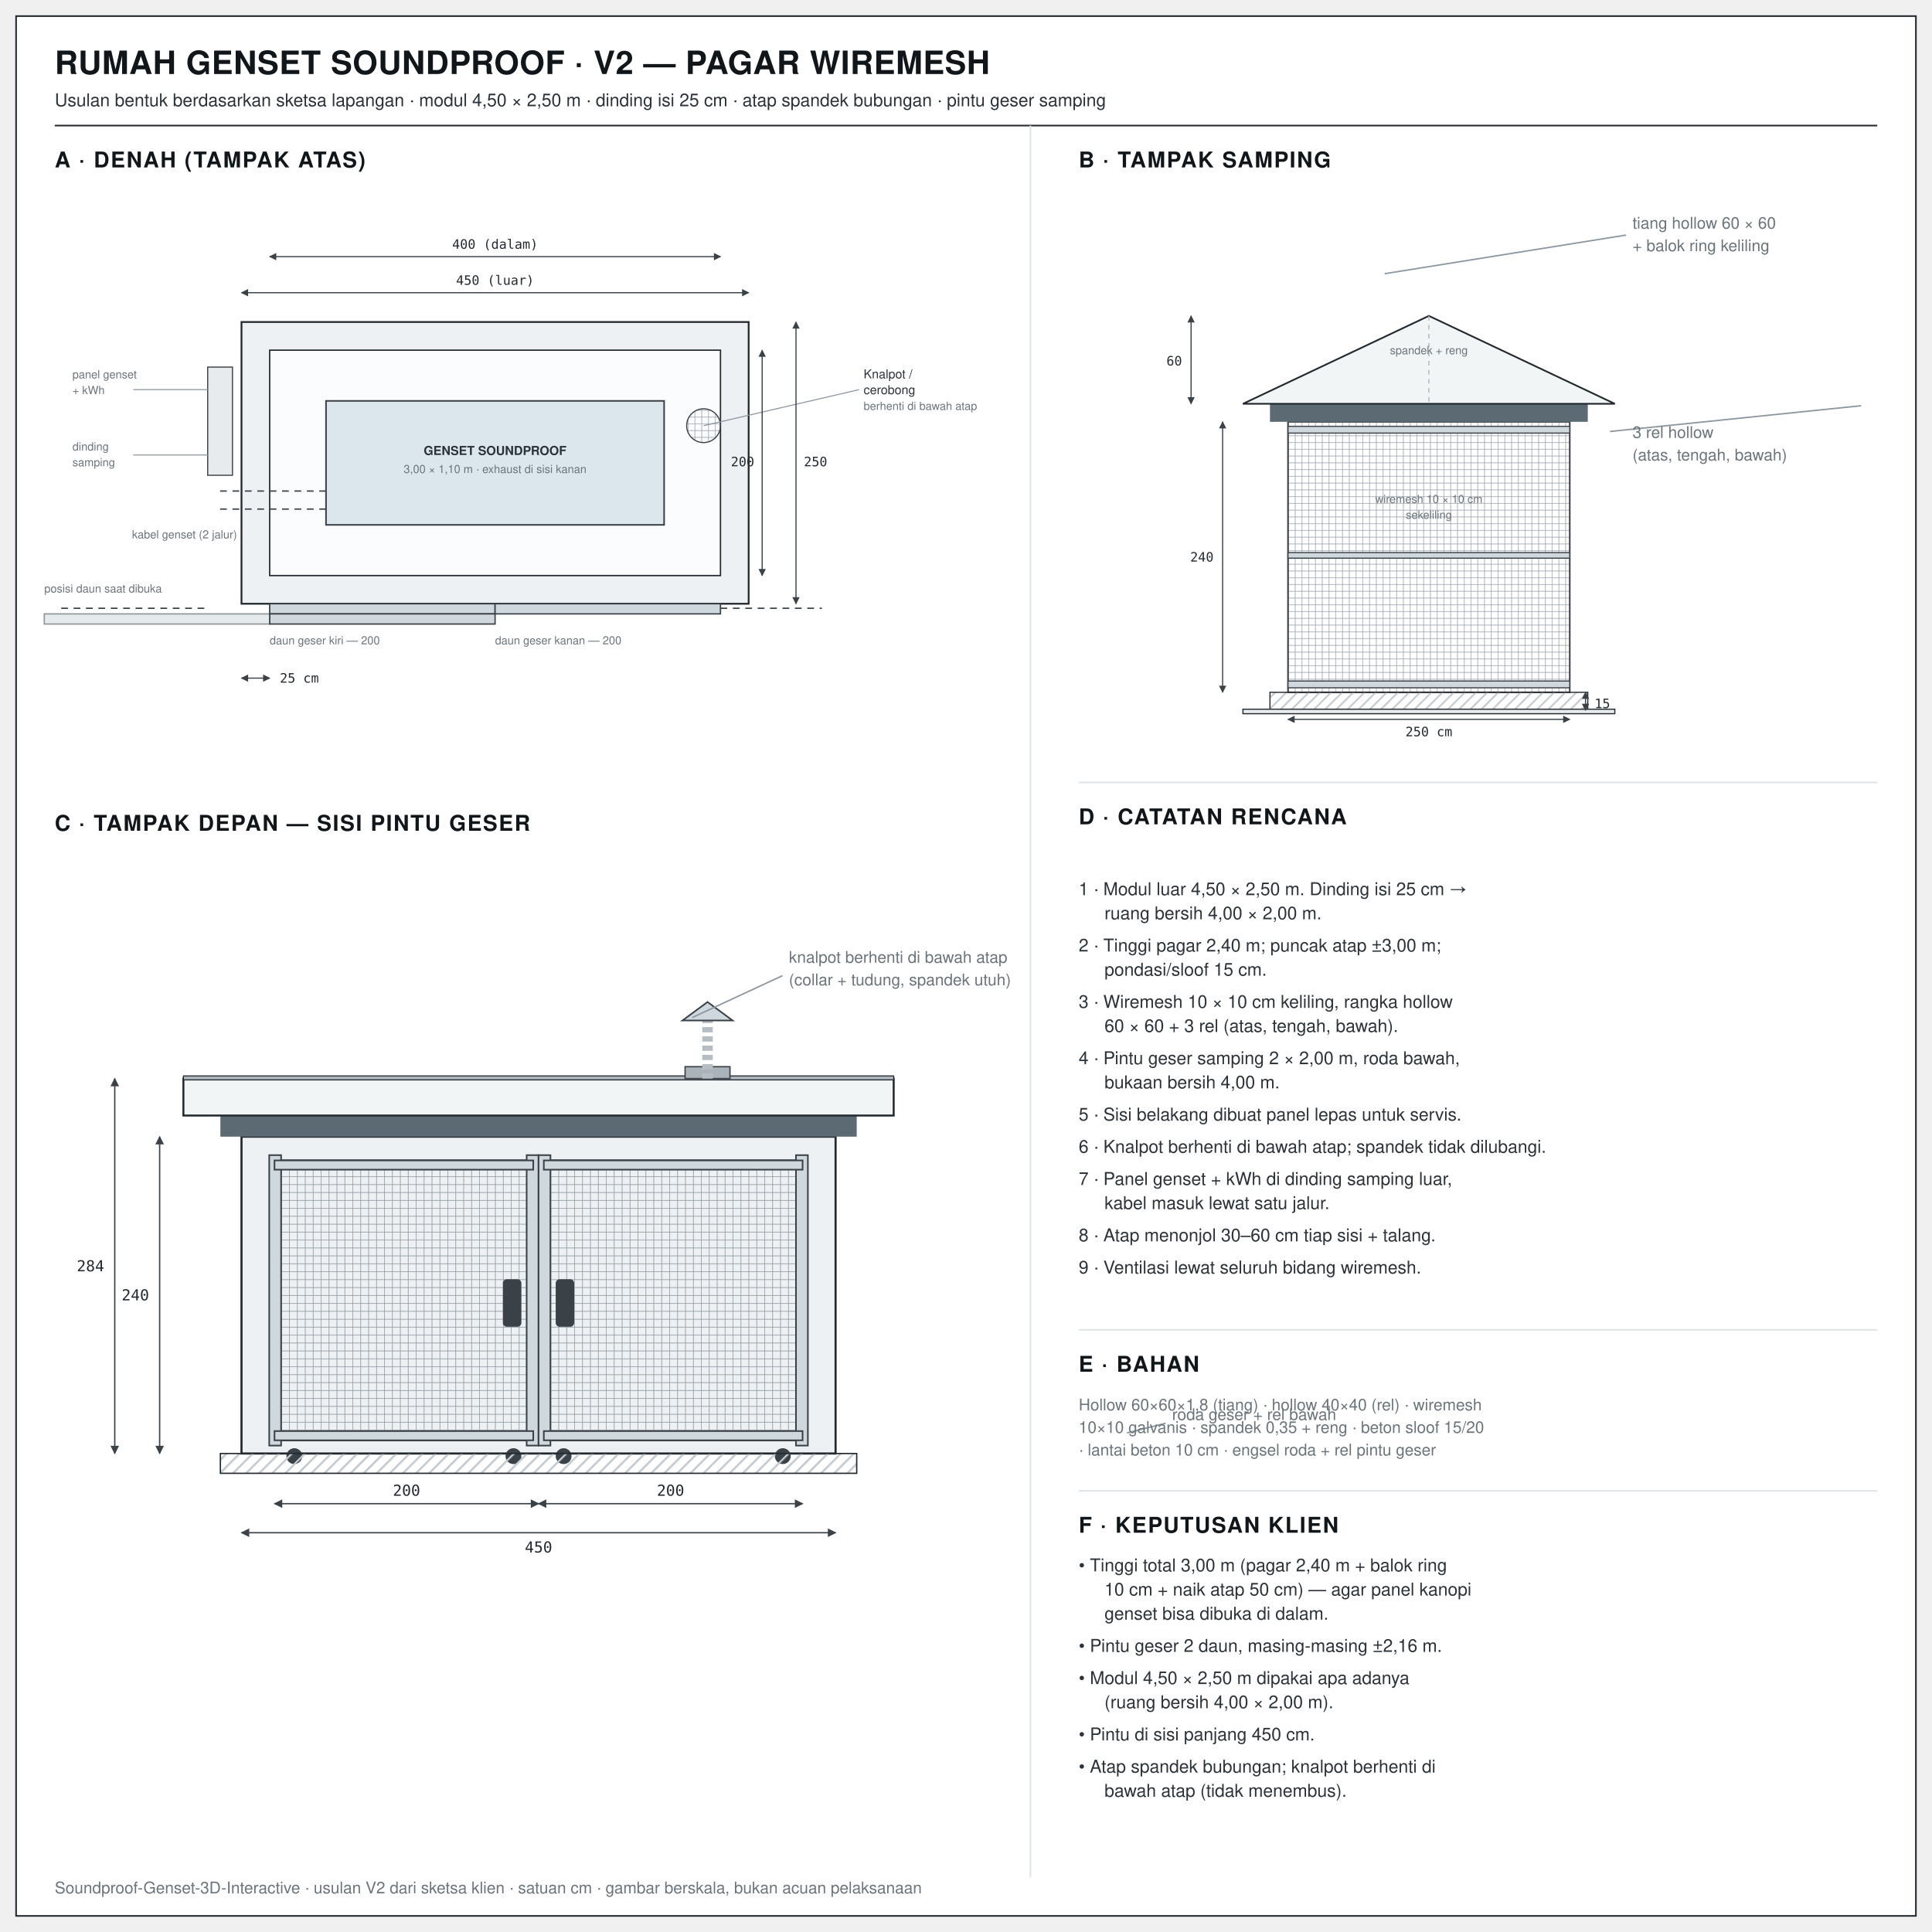
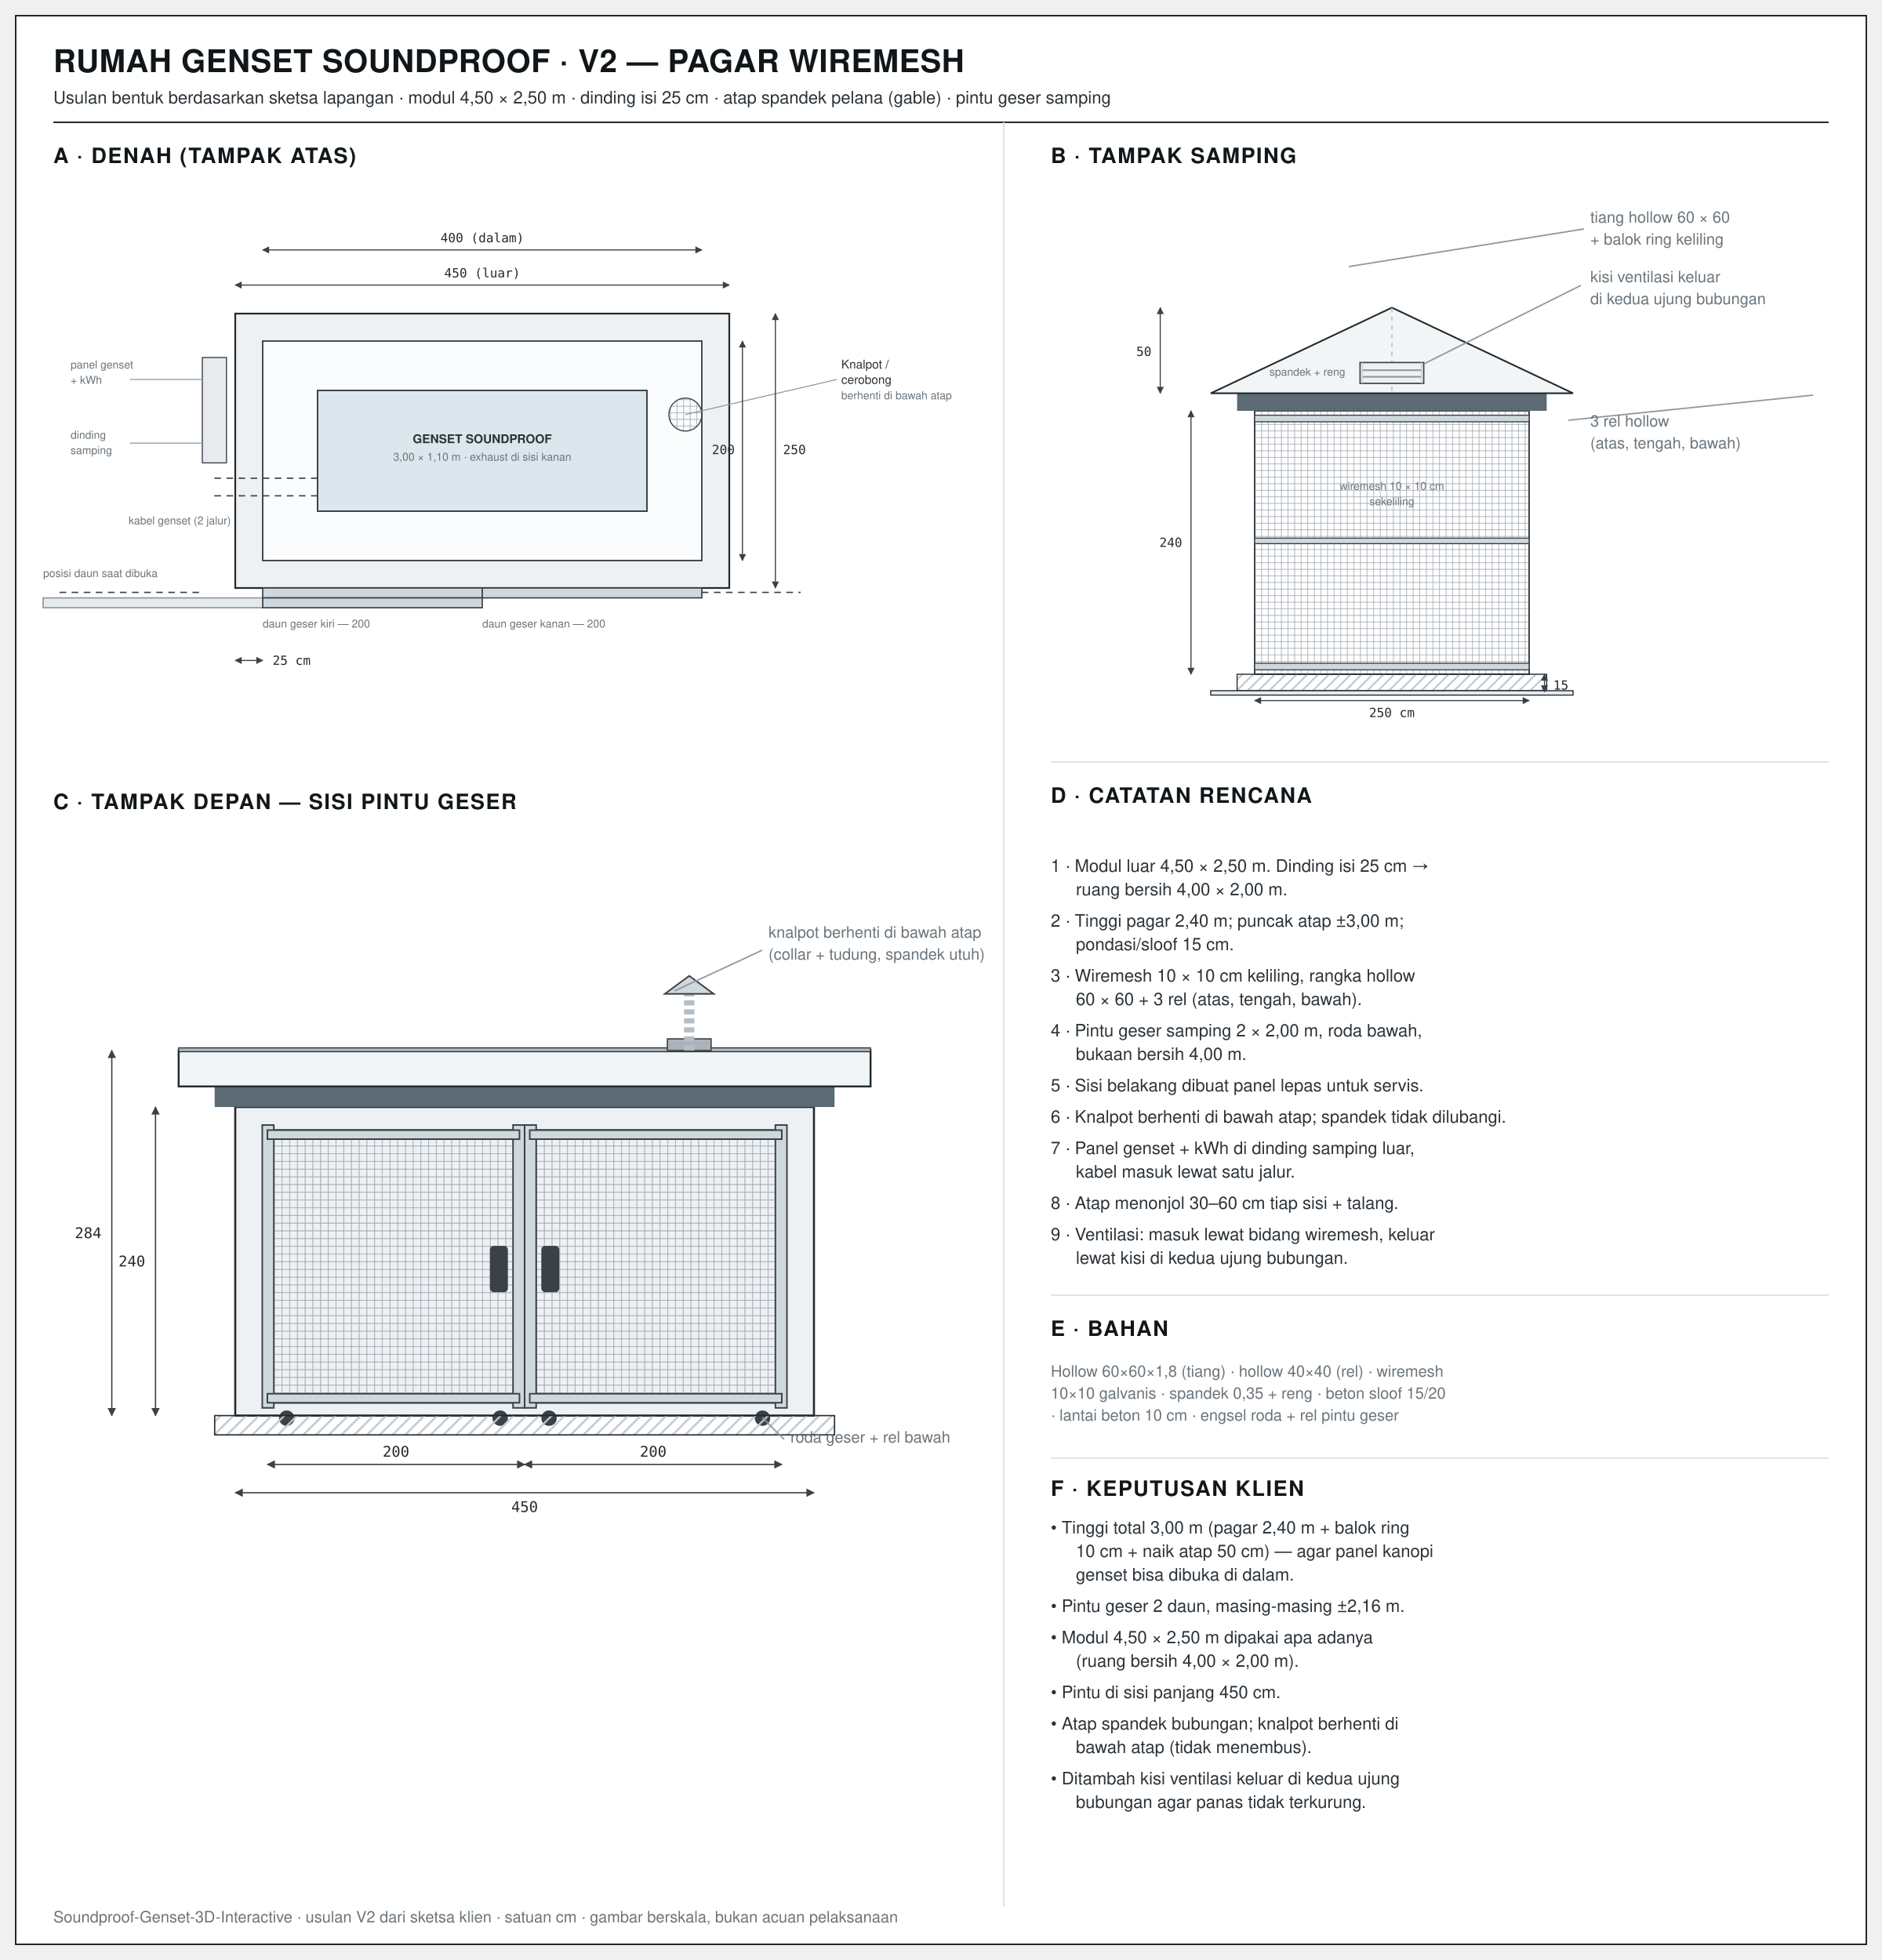
- <svg xmlns="http://www.w3.org/2000/svg" viewBox="0 0 1200 1200" width="1200" height="1200" font-family="'IBM Plex Sans',Helvetica,Arial,sans-serif">
+ <svg xmlns="http://www.w3.org/2000/svg" viewBox="0 0 1200 1250" width="1200" height="1250" font-family="'IBM Plex Sans',Helvetica,Arial,sans-serif">
  <defs>
    <marker id="ar" viewBox="0 0 10 10" refX="9" refY="5" markerWidth="6.5" markerHeight="6.5" orient="auto-start-reverse">
      <path d="M0 0 L10 5 L0 10 z" fill="#3a4147" />
    </marker>
    <marker id="arr" viewBox="0 0 10 10" refX="1" refY="5" markerWidth="6.5" markerHeight="6.5" orient="auto-start-reverse">
      <path d="M0 0 L10 5 L0 10 z" fill="#3a4147" />
    </marker>
    <pattern id="mesh" width="6" height="6" patternUnits="userSpaceOnUse">
      <path d="M0 0 H6 M0 0 V6" stroke="#8d97a0" stroke-width="0.9" fill="none" />
    </pattern>
    <pattern id="hatch" width="7" height="7" patternUnits="userSpaceOnUse" patternTransform="rotate(45)">
      <line x1="0" y1="0" x2="0" y2="7" stroke="#b9c1c7" stroke-width="3" />
    </pattern>
    <style>
      .frame{fill:#fff;stroke:#232a2f;stroke-width:1}
      .wall{fill:#eef1f3;stroke:#232a2f;stroke-width:1.6}
      .inner{fill:#fafcfd;stroke:#232a2f;stroke-width:1.2}
      .ring{fill:#5b6a73}
      .genset{fill:#dbe7ed;stroke:#3a4147;stroke-width:1.4}
      .roof{fill:#f2f5f6;stroke:#232a2f;stroke-width:1.5}
      .leaf{fill:#cfd8dd;stroke:#3a4147;stroke-width:1.2}
      .dash{fill:none;stroke:#3a4147;stroke-width:1.2;stroke-dasharray:6 5}
      .dim{stroke:#3a4147;stroke-width:1;marker-start:url(#ar);marker-end:url(#ar)}
      .dimv{stroke:#3a4147;stroke-width:1;marker-start:url(#ar);marker-end:url(#ar)}
      .dimt{font-size:11.5px;fill:#232a2f;font-family:'IBM Plex Mono',monospace}
      .h1{font-size:20px;font-weight:700;fill:#101619;letter-spacing:.3px}
      .h2{font-size:13.5px;font-weight:700;fill:#101619;letter-spacing:.8px}
      .lbl{font-size:11px;fill:#2b3339}
      .lblb{font-size:11px;font-weight:700;fill:#2b3339}
      .note{font-size:10px;fill:#6a747b}
      .acc{stroke:#c2201a;stroke-width:1.4;fill:none}
      .wheel{fill:#3a4147}
      .lead{stroke:#8d97a0;stroke-width:.9;fill:none}
    </style>
  </defs>
-   <rect class="frame" x="10" y="10" width="1180" height="1180" />
+   <rect class="frame" x="10" y="10" width="1180" height="1230" />
  <text class="h1" x="34" y="46">RUMAH GENSET SOUNDPROOF · V2 — PAGAR WIREMESH</text>
-   <text class="lbl" x="34" y="66">Usulan bentuk berdasarkan sketsa lapangan · modul 4,50 × 2,50 m · dinding isi 25 cm · atap spandek bubungan · pintu geser samping</text>
+   <text class="lbl" x="34" y="66">Usulan bentuk berdasarkan sketsa lapangan · modul 4,50 × 2,50 m · dinding isi 25 cm · atap spandek pelana (gable) · pintu geser samping</text>
  <line x1="34" y1="78" x2="1166" y2="78" stroke="#232a2f" />
-   <line x1="640" y1="78" x2="640" y2="1166" stroke="#dfe4e7" />
+   <line x1="640" y1="78" x2="640" y2="1216" stroke="#dfe4e7" />
  <text class="h2" x="34" y="104">A · DENAH (TAMPAK ATAS)</text>
  <g transform="translate(150,200) scale(0.70)">
    <rect x="0" y="0" width="450" height="250" class="wall" />
    <rect x="25" y="25" width="400" height="200" class="inner" />
    <rect x="75" y="70" width="300" height="110" class="genset" />
    <text class="lblb" x="225" y="118" text-anchor="middle">GENSET SOUNDPROOF</text>
    <text class="note" x="225" y="134" text-anchor="middle">3,00 × 1,10 m · exhaust di sisi kanan</text>
    <circle cx="410" cy="92" r="15" fill="url(#mesh)" stroke="#3a4147" />
    <line x1="410" y1="92" x2="548" y2="60" class="lead" />
    <text class="lbl" x="552" y="50">Knalpot /</text>
    <text class="lbl" x="552" y="64">cerobong</text>
    <text class="note" x="552" y="78">berhenti di bawah atap</text>
    <rect x="25" y="250" width="200" height="9" class="leaf" />
    <rect x="225" y="250" width="200" height="9" class="leaf" />
    <rect x="25" y="259" width="200" height="9" class="leaf" />
    <rect x="-175" y="259" width="200" height="9" class="leaf" opacity="0.55" />
    <path class="dash" d="M-160 254 L-30 254" />
    <path class="dash" d="M425 254 L515 254" />
    <text class="note" x="25" y="286">daun geser kiri — 200</text>
    <text class="note" x="225" y="286">daun geser kanan — 200</text>
    <text class="note" x="-175" y="240">posisi daun saat dibuka</text>
    <rect x="-30" y="40" width="22" height="96" fill="#e7ebee" stroke="#3a4147" />
    <line x1="-30" y1="60" x2="-96" y2="60" class="lead" />
    <text class="note" x="-150" y="50">panel genset</text>
    <text class="note" x="-150" y="64">+ kWh</text>
    <line x1="-30" y1="118" x2="-96" y2="118" class="lead" />
    <text class="note" x="-150" y="114">dinding</text>
    <text class="note" x="-150" y="128">samping</text>
    <path class="dash" d="M75 150 L-24 150" />
    <path class="dash" d="M75 166 L-24 166" />
    <text class="note" x="-4" y="192" text-anchor="end">kabel genset (2 jalur)</text>
    <path class="dim" d="M0 -26 L450 -26" />
    <text class="dimt" x="225" y="-33" text-anchor="middle">450 (luar)</text>
    <path class="dim" d="M25 -58 L425 -58" />
    <text class="dimt" x="225" y="-65" text-anchor="middle">400 (dalam)</text>
    <path class="dimv" d="M492 0 L492 250" />
    <text class="dimt" x="499" y="128">250</text>
    <path class="dimv" d="M462 25 L462 225" />
    <text class="dimt" x="455" y="128" text-anchor="end">200</text>
    <path class="dim" d="M0 316 L25 316" />
    <text class="dimt" x="34" y="320">25 cm</text>
  </g>
  <text class="h2" x="670" y="104">B · TAMPAK SAMPING</text>
  <g transform="translate(800,262) scale(0.70)">
    <rect x="0" y="0" width="250" height="240" fill="url(#mesh)" stroke="#3a4147" stroke-width="1.4" />
    <rect x="0" y="4" width="250" height="6" fill="#cfd8dd" stroke="#3a4147" />
    <rect x="0" y="116" width="250" height="5" fill="#cfd8dd" stroke="#3a4147" />
    <rect x="0" y="230" width="250" height="6" fill="#cfd8dd" stroke="#3a4147" />
    <text class="note" x="125" y="72" text-anchor="middle">wiremesh 10 × 10 cm</text>
    <text class="note" x="125" y="86" text-anchor="middle">sekeliling</text>
    <rect x="-16" y="-16" width="282" height="16" class="ring" />
    <path class="roof" d="M-40 -16 L125 -94 L290 -16 Z" />
    <line x1="125" y1="-94" x2="125" y2="-16" stroke="#aeb7bd" stroke-width="1" stroke-dasharray="4 4" />
-     <text class="note" x="125" y="-60" text-anchor="middle">spandek + reng</text>
+     <text class="note" x="48" y="-32" text-anchor="middle">spandek + reng</text>
+     <rect x="96" y="-44" width="58" height="19" fill="#eef1f3" stroke="#3a4147" stroke-width="1.2" />
+     <line x1="98" y1="-37" x2="152" y2="-37" stroke="#8d97a0" stroke-width="1.5" />
+     <line x1="98" y1="-31" x2="152" y2="-31" stroke="#8d97a0" stroke-width="1.5" />
+     <line x1="98" y1="-44" x2="98" y2="-25" stroke="#c8ced2" stroke-width="1" />
+     <line x1="152" y1="-44" x2="152" y2="-25" stroke="#c8ced2" stroke-width="1" />
    <rect x="-16" y="240" width="282" height="15" fill="url(#hatch)" stroke="#232a2f" />
    <rect x="-40" y="255" width="330" height="4" fill="#e7ebee" stroke="#232a2f" />
    <path class="dimv" d="M-58 0 L-58 240" />
    <text class="dimt" x="-66" y="124" text-anchor="end">240</text>
    <path class="dimv" d="M-86 -16 L-86 -94" />
-     <text class="dimt" x="-94" y="-50" text-anchor="end">60</text>
+     <text class="dimt" x="-94" y="-50" text-anchor="end">50</text>
    <path class="dim" d="M0 264 L250 264" />
    <text class="dimt" x="125" y="279" text-anchor="middle">250 cm</text>
    <path class="dimv" d="M264 240 L264 256" />
    <text class="dimt" x="272" y="254">15</text>
  </g>
  <line x1="860" y1="170" x2="1010" y2="146" class="lead" />
  <text class="note" x="1014" y="142">tiang hollow 60 × 60</text>
  <text class="note" x="1014" y="156">+ balok ring keliling</text>
+   <line x1="908" y1="232" x2="1008" y2="182" class="lead" />
+   <text class="note" x="1014" y="180">kisi ventilasi keluar</text>
+   <text class="note" x="1014" y="194">di kedua ujung bubungan</text>
  <line x1="1156" y1="252" x2="1000" y2="268" class="lead" />
  <text class="note" x="1014" y="272">3 rel hollow</text>
  <text class="note" x="1014" y="286">(atas, tengah, bawah)</text>
  <line x1="670" y1="486" x2="1166" y2="486" stroke="#dfe4e7" />
  <text class="h2" x="670" y="512">D · CATATAN RENCANA</text>
  <g class="lbl">
    <text x="670" y="556">1 · Modul luar 4,50 × 2,50 m. Dinding isi 25 cm →</text>
    <text x="686" y="571">ruang bersih 4,00 × 2,00 m.</text>
    <text x="670" y="591">2 · Tinggi pagar 2,40 m; puncak atap ±3,00 m;</text>
    <text x="686" y="606">pondasi/sloof 15 cm.</text>
    <text x="670" y="626">3 · Wiremesh 10 × 10 cm keliling, rangka hollow</text>
    <text x="686" y="641">60 × 60 + 3 rel (atas, tengah, bawah).</text>
    <text x="670" y="661">4 · Pintu geser samping 2 × 2,00 m, roda bawah,</text>
    <text x="686" y="676">bukaan bersih 4,00 m.</text>
    <text x="670" y="696">5 · Sisi belakang dibuat panel lepas untuk servis.</text>
    <text x="670" y="716">6 · Knalpot berhenti di bawah atap; spandek tidak dilubangi.</text>
    <text x="670" y="736">7 · Panel genset + kWh di dinding samping luar,</text>
    <text x="686" y="751">kabel masuk lewat satu jalur.</text>
    <text x="670" y="771">8 · Atap menonjol 30–60 cm tiap sisi + talang.</text>
-     <text x="670" y="791">9 · Ventilasi lewat seluruh bidang wiremesh.</text>
+     <text x="670" y="791">9 · Ventilasi: masuk lewat bidang wiremesh, keluar</text>
+     <text x="686" y="806">lewat kisi di kedua ujung bubungan.</text>
  </g>
  <text class="h2" x="34" y="516">C · TAMPAK DEPAN — SISI PINTU GESER</text>
  <g transform="translate(150,706) scale(0.82)">
    <rect x="0" y="0" width="450" height="240" class="wall" />
    <rect x="25" y="18" width="196" height="212" fill="url(#mesh)" stroke="#3a4147" stroke-width="1.5" />
    <rect x="229" y="18" width="196" height="212" fill="url(#mesh)" stroke="#3a4147" stroke-width="1.5" />
    <rect x="21" y="14" width="9" height="220" class="leaf" />
    <rect x="216" y="14" width="9" height="220" class="leaf" />
    <rect x="225" y="14" width="9" height="220" class="leaf" />
    <rect x="420" y="14" width="9" height="220" class="leaf" />
    <rect x="25" y="18" width="196" height="7" class="leaf" />
    <rect x="229" y="18" width="196" height="7" class="leaf" />
    <rect x="25" y="223" width="196" height="7" class="leaf" />
    <rect x="229" y="223" width="196" height="7" class="leaf" />
    <rect x="198" y="108" width="14" height="36" rx="3" fill="#3a4147" />
    <rect x="238" y="108" width="14" height="36" rx="3" fill="#3a4147" />
    <circle class="wheel" cx="40" cy="242" r="6" />
    <circle class="wheel" cx="206" cy="242" r="6" />
    <circle class="wheel" cx="244" cy="242" r="6" />
    <circle class="wheel" cx="410" cy="242" r="6" />
    <rect x="-16" y="-16" width="482" height="16" class="ring" />
    <path class="roof" d="M-44 -16 L494 -16 L494 -44 L-44 -44 Z" />
    <rect x="-44" y="-46" width="538" height="3" fill="#aeb7bd" stroke="#232a2f" stroke-width=".8" />
    <rect x="-16" y="240" width="482" height="15" fill="url(#hatch)" stroke="#232a2f" />
    <rect x="336" y="-53" width="34" height="9" fill="#aab3b9" stroke="#3a4147" stroke-width="1" />
    <line x1="353" y1="-44" x2="353" y2="-88" stroke="#b6bec4" stroke-width="8" stroke-dasharray="4 3" />
    <path d="M334 -88 L372 -88 L353 -102 Z" fill="#cfd8dd" stroke="#3a4147" stroke-width="1.2" />
    <path class="dim" d="M0 300 L450 300" />
    <text class="dimt" x="225" y="315" text-anchor="middle">450</text>
    <path class="dim" d="M25 278 L225 278" />
    <text class="dimt" x="125" y="272" text-anchor="middle">200</text>
    <path class="dim" d="M225 278 L425 278" />
    <text class="dimt" x="325" y="272" text-anchor="middle">200</text>
    <path class="dimv" d="M-62 0 L-62 240" />
    <text class="dimt" x="-70" y="124" text-anchor="end">240</text>
    <path class="dimv" d="M-96 -44 L-96 240" />
    <text class="dimt" x="-104" y="102" text-anchor="end">284</text>
  </g>
  <line x1="430" y1="632" x2="486" y2="606" class="lead" />
  <text class="note" x="490" y="598">knalpot berhenti di bawah atap</text>
  <text class="note" x="490" y="612">(collar + tudung, spandek utuh)</text>
-   <line x1="700" y1="890" x2="724" y2="884" class="lead" />
-   <text class="note" x="728" y="882">roda geser + rel bawah</text>
+   <line x1="486" y1="904" x2="500" y2="918" class="lead" />
+   <text class="note" x="504" y="920">roda geser + rel bawah</text>
  <line x1="670" y1="826" x2="1166" y2="826" stroke="#dfe4e7" />
  <text class="h2" x="670" y="852">E · BAHAN</text>
  <g class="note">
-     <text x="670" y="876">Hollow 60×60×1,8 (tiang) · hollow 40×40 (rel) · wiremesh</text>
-     <text x="670" y="890">10×10 galvanis · spandek 0,35 + reng · beton sloof 15/20</text>
-     <text x="670" y="904">· lantai beton 10 cm · engsel roda + rel pintu geser</text>
-   </g>
-   <line x1="670" y1="926" x2="1166" y2="926" stroke="#dfe4e7" />
-   <text class="h2" x="670" y="952">F · KEPUTUSAN KLIEN</text>
+     <text x="670" y="878">Hollow 60×60×1,8 (tiang) · hollow 40×40 (rel) · wiremesh</text>
+     <text x="670" y="892">10×10 galvanis · spandek 0,35 + reng · beton sloof 15/20</text>
+     <text x="670" y="906">· lantai beton 10 cm · engsel roda + rel pintu geser</text>
+   </g>
+   <line x1="670" y1="930" x2="1166" y2="930" stroke="#dfe4e7" />
+   <text class="h2" x="670" y="954">F · KEPUTUSAN KLIEN</text>
  <g class="lbl">
-     <text x="670" y="976">• Tinggi total 3,00 m (pagar 2,40 m + balok ring</text>
-     <text x="686" y="991">10 cm + naik atap 50 cm) — agar panel kanopi</text>
-     <text x="686" y="1006">genset bisa dibuka di dalam.</text>
-     <text x="670" y="1026">• Pintu geser 2 daun, masing-masing ±2,16 m.</text>
-     <text x="670" y="1046">• Modul 4,50 × 2,50 m dipakai apa adanya</text>
-     <text x="686" y="1061">(ruang bersih 4,00 × 2,00 m).</text>
-     <text x="670" y="1081">• Pintu di sisi panjang 450 cm.</text>
-     <text x="670" y="1101">• Atap spandek bubungan; knalpot berhenti di</text>
-     <text x="686" y="1116">bawah atap (tidak menembus).</text>
-   </g>
-   <text class="note" x="34" y="1176">Soundproof-Genset-3D-Interactive · usulan V2 dari sketsa klien · satuan cm · gambar berskala, bukan acuan pelaksanaan</text>
+     <text x="670" y="978">• Tinggi total 3,00 m (pagar 2,40 m + balok ring</text>
+     <text x="686" y="993">10 cm + naik atap 50 cm) — agar panel kanopi</text>
+     <text x="686" y="1008">genset bisa dibuka di dalam.</text>
+     <text x="670" y="1028">• Pintu geser 2 daun, masing-masing ±2,16 m.</text>
+     <text x="670" y="1048">• Modul 4,50 × 2,50 m dipakai apa adanya</text>
+     <text x="686" y="1063">(ruang bersih 4,00 × 2,00 m).</text>
+     <text x="670" y="1083">• Pintu di sisi panjang 450 cm.</text>
+     <text x="670" y="1103">• Atap spandek bubungan; knalpot berhenti di</text>
+     <text x="686" y="1118">bawah atap (tidak menembus).</text>
+     <text x="670" y="1138">• Ditambah kisi ventilasi keluar di kedua ujung</text>
+     <text x="686" y="1153">bubungan agar panas tidak terkurung.</text>
+   </g>
+   <text class="note" x="34" y="1226">Soundproof-Genset-3D-Interactive · usulan V2 dari sketsa klien · satuan cm · gambar berskala, bukan acuan pelaksanaan</text>
</svg>
